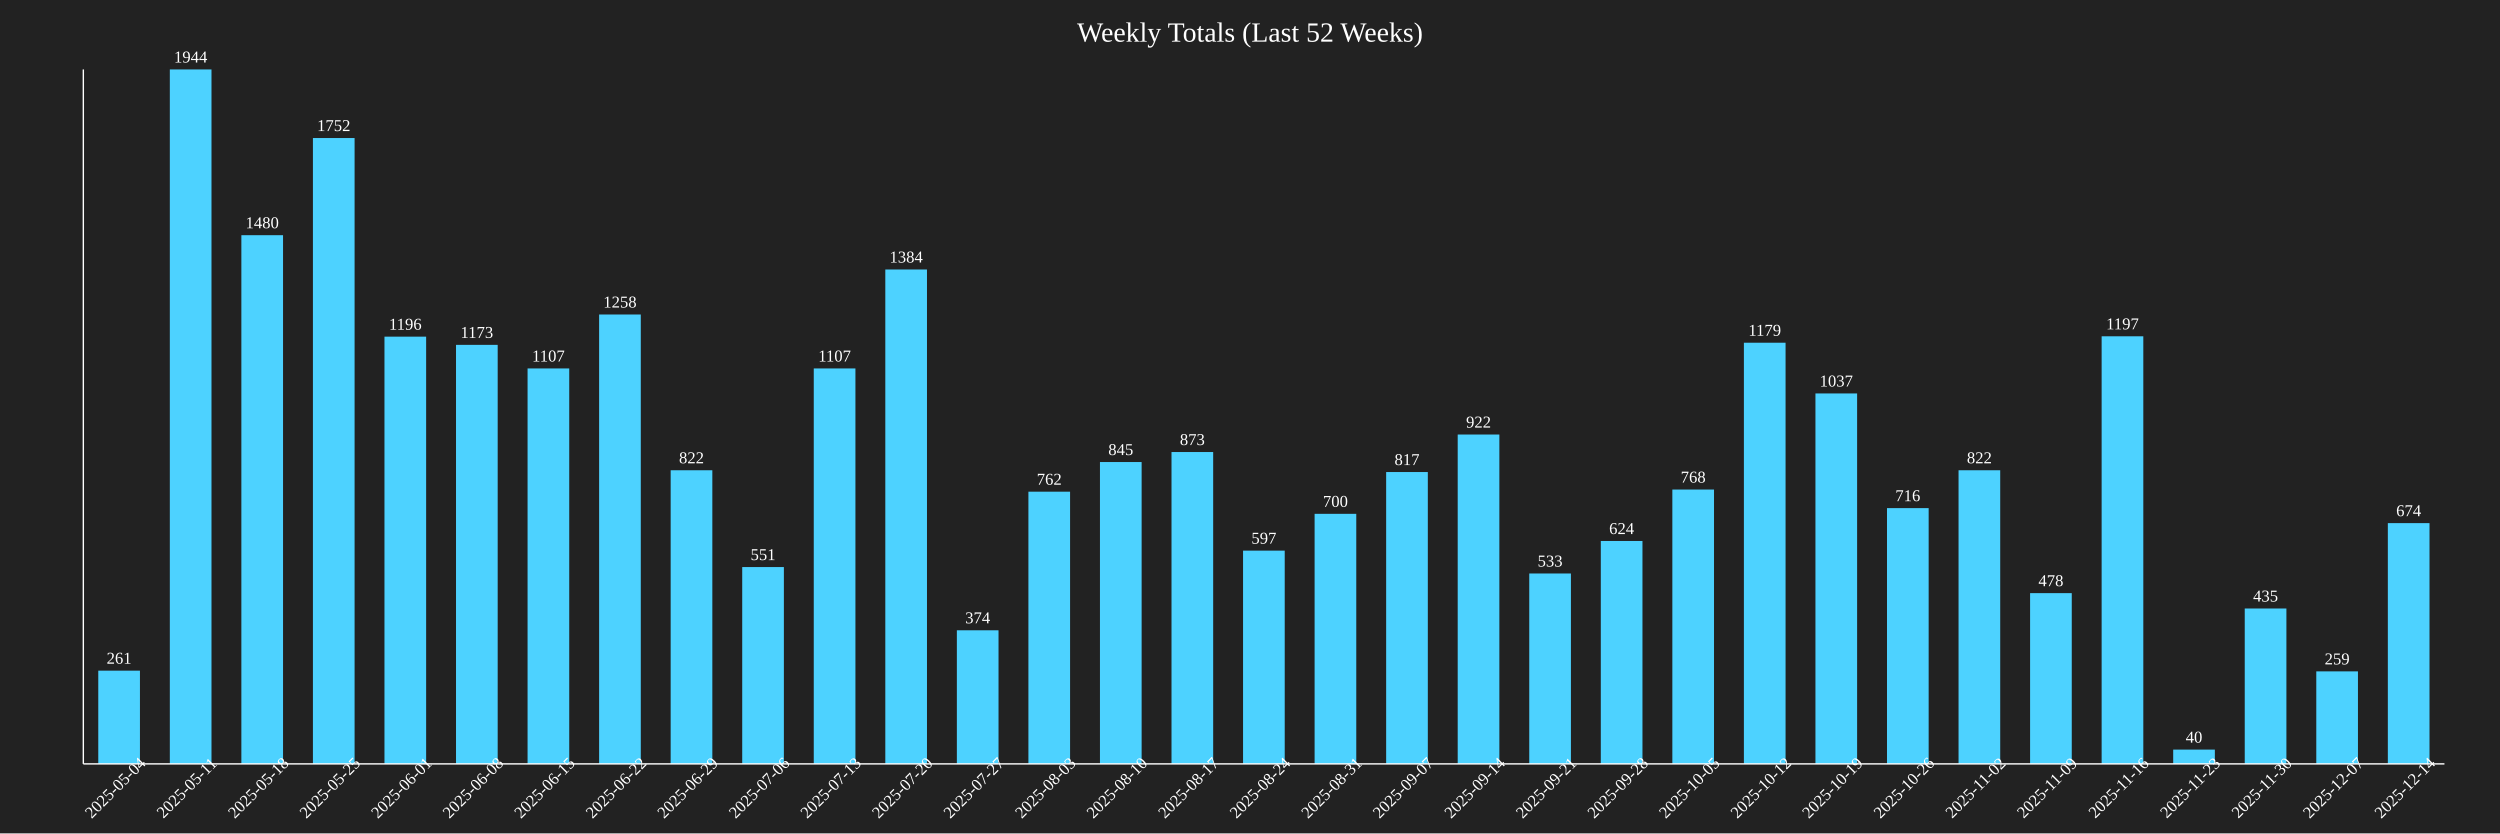
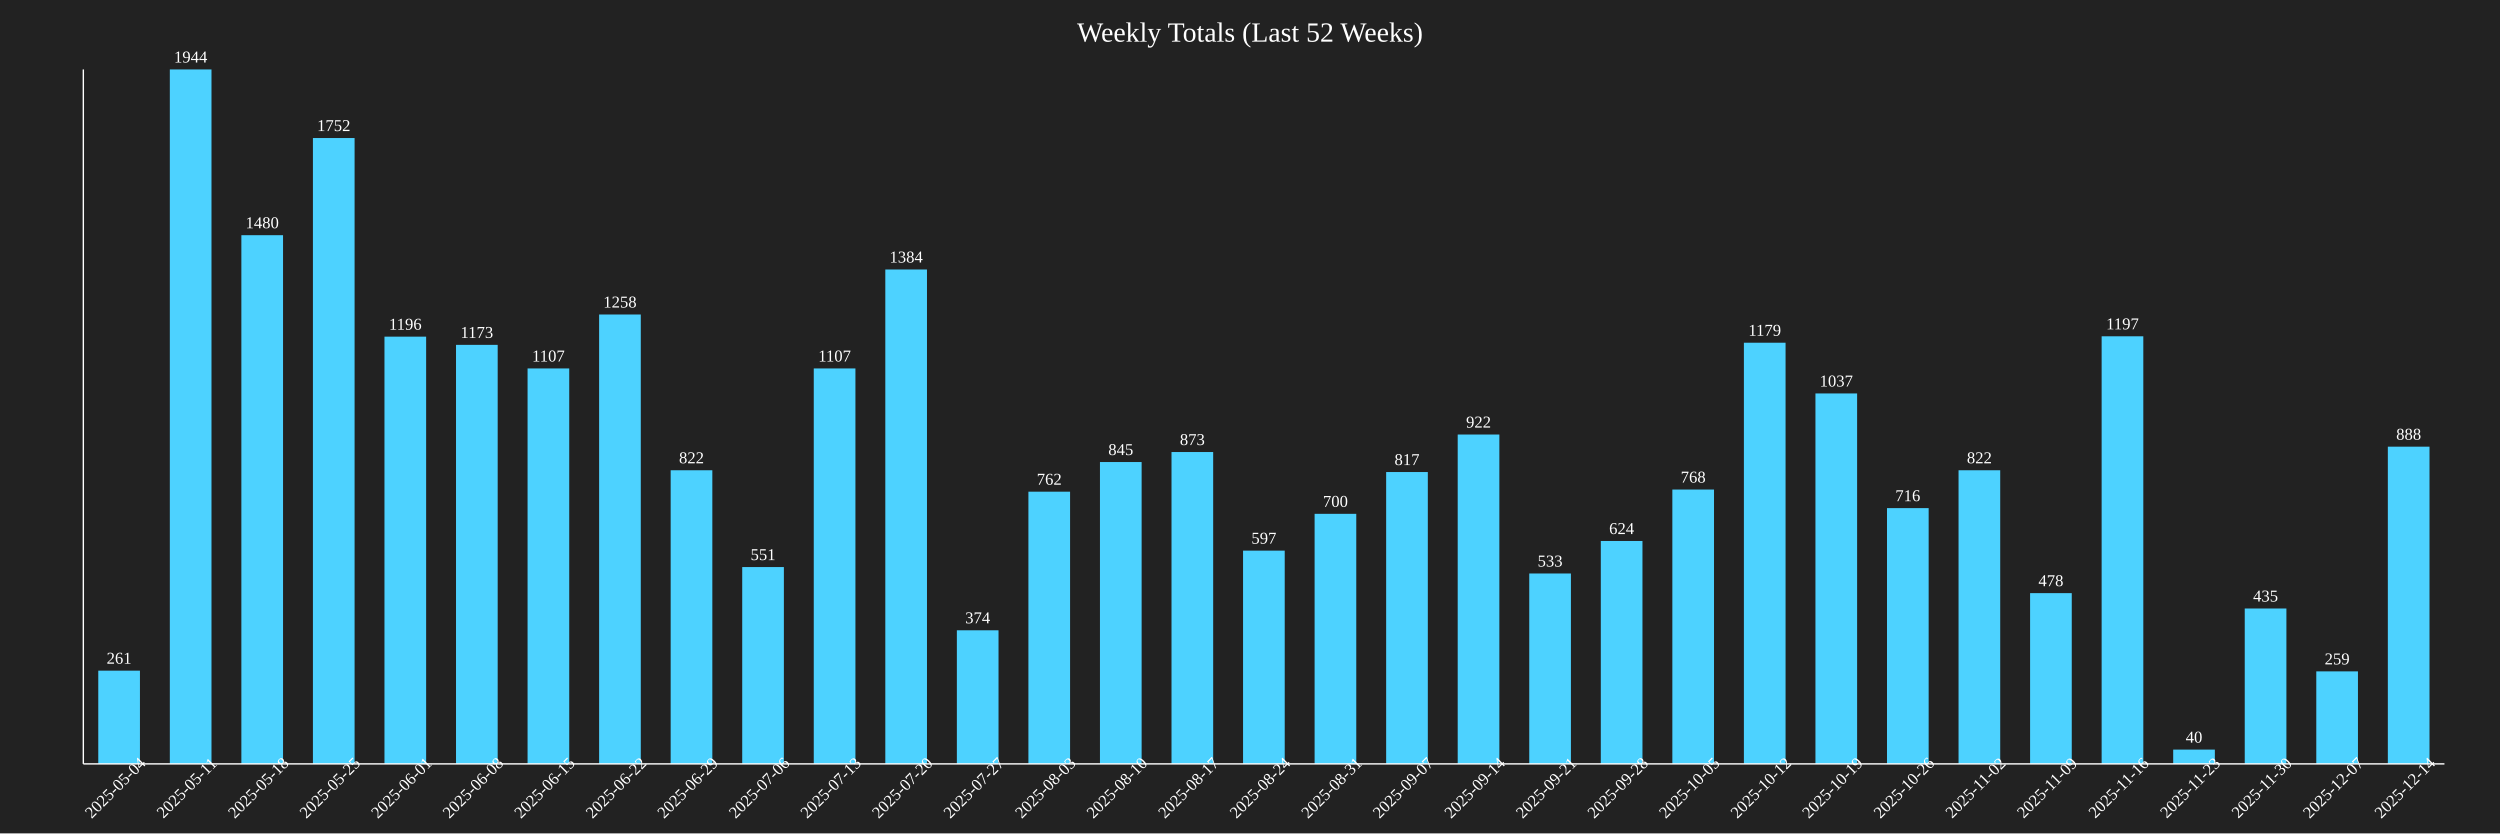
<svg xmlns="http://www.w3.org/2000/svg" baseProfile="full" height="600" version="1.1" width="1800">
  <defs />
  <rect fill="#222222" height="100%" width="100%" x="0" y="0" />
  <text fill="white" font-size="20" text-anchor="middle" x="900.0" y="30">Weekly Totals (Last 52 Weeks)</text>
  <rect fill="#4DD2FF" height="67.13" width="30" x="70.758" y="482.87" />
  <text fill="white" font-size="12" text-anchor="middle" x="85.758" y="477.87">261</text>
  <text fill="white" font-size="12" text-anchor="middle" transform="rotate(-45,85.75758,570)" x="85.758" y="570">2025-05-04</text>
  <rect fill="#4DD2FF" height="500.0" width="30" x="122.273" y="50.0" />
  <text fill="white" font-size="12" text-anchor="middle" x="137.273" y="45.0">1944</text>
  <text fill="white" font-size="12" text-anchor="middle" transform="rotate(-45,137.2727,570)" x="137.273" y="570">2025-05-11</text>
  <rect fill="#4DD2FF" height="380.658" width="30" x="173.788" y="169.342" />
  <text fill="white" font-size="12" text-anchor="middle" x="188.788" y="164.342">1480</text>
  <text fill="white" font-size="12" text-anchor="middle" transform="rotate(-45,188.7879,570)" x="188.788" y="570">2025-05-18</text>
  <rect fill="#4DD2FF" height="450.617" width="30" x="225.303" y="99.383" />
  <text fill="white" font-size="12" text-anchor="middle" x="240.303" y="94.383">1752</text>
  <text fill="white" font-size="12" text-anchor="middle" transform="rotate(-45,240.303,570)" x="240.303" y="570">2025-05-25</text>
  <rect fill="#4DD2FF" height="307.613" width="30" x="276.818" y="242.387" />
  <text fill="white" font-size="12" text-anchor="middle" x="291.818" y="237.387">1196</text>
  <text fill="white" font-size="12" text-anchor="middle" transform="rotate(-45,291.8182,570)" x="291.818" y="570">2025-06-01</text>
  <rect fill="#4DD2FF" height="301.698" width="30" x="328.333" y="248.302" />
  <text fill="white" font-size="12" text-anchor="middle" x="343.333" y="243.302">1173</text>
  <text fill="white" font-size="12" text-anchor="middle" transform="rotate(-45,343.3333,570)" x="343.333" y="570">2025-06-08</text>
  <rect fill="#4DD2FF" height="284.722" width="30" x="379.848" y="265.278" />
  <text fill="white" font-size="12" text-anchor="middle" x="394.848" y="260.278">1107</text>
  <text fill="white" font-size="12" text-anchor="middle" transform="rotate(-45,394.8485,570)" x="394.848" y="570">2025-06-15</text>
  <rect fill="#4DD2FF" height="323.56" width="30" x="431.364" y="226.44" />
  <text fill="white" font-size="12" text-anchor="middle" x="446.364" y="221.44">1258</text>
  <text fill="white" font-size="12" text-anchor="middle" transform="rotate(-45,446.3636,570)" x="446.364" y="570">2025-06-22</text>
  <rect fill="#4DD2FF" height="211.42" width="30" x="482.879" y="338.58" />
  <text fill="white" font-size="12" text-anchor="middle" x="497.879" y="333.58">822</text>
  <text fill="white" font-size="12" text-anchor="middle" transform="rotate(-45,497.8788,570)" x="497.879" y="570">2025-06-29</text>
  <rect fill="#4DD2FF" height="141.718" width="30" x="534.394" y="408.282" />
  <text fill="white" font-size="12" text-anchor="middle" x="549.394" y="403.282">551</text>
  <text fill="white" font-size="12" text-anchor="middle" transform="rotate(-45,549.3939,570)" x="549.394" y="570">2025-07-06</text>
  <rect fill="#4DD2FF" height="284.722" width="30" x="585.909" y="265.278" />
  <text fill="white" font-size="12" text-anchor="middle" x="600.909" y="260.278">1107</text>
  <text fill="white" font-size="12" text-anchor="middle" transform="rotate(-45,600.9091,570)" x="600.909" y="570">2025-07-13</text>
  <rect fill="#4DD2FF" height="355.967" width="30" x="637.424" y="194.033" />
  <text fill="white" font-size="12" text-anchor="middle" x="652.424" y="189.033">1384</text>
  <text fill="white" font-size="12" text-anchor="middle" transform="rotate(-45,652.4242,570)" x="652.424" y="570">2025-07-20</text>
  <rect fill="#4DD2FF" height="96.193" width="30" x="688.939" y="453.807" />
  <text fill="white" font-size="12" text-anchor="middle" x="703.939" y="448.807">374</text>
  <text fill="white" font-size="12" text-anchor="middle" transform="rotate(-45,703.9394,570)" x="703.939" y="570">2025-07-27</text>
  <rect fill="#4DD2FF" height="195.988" width="30" x="740.455" y="354.012" />
  <text fill="white" font-size="12" text-anchor="middle" x="755.455" y="349.012">762</text>
  <text fill="white" font-size="12" text-anchor="middle" transform="rotate(-45,755.4545,570)" x="755.455" y="570">2025-08-03</text>
  <rect fill="#4DD2FF" height="217.335" width="30" x="791.97" y="332.665" />
  <text fill="white" font-size="12" text-anchor="middle" x="806.97" y="327.665">845</text>
  <text fill="white" font-size="12" text-anchor="middle" transform="rotate(-45,806.9697,570)" x="806.97" y="570">2025-08-10</text>
  <rect fill="#4DD2FF" height="224.537" width="30" x="843.485" y="325.463" />
  <text fill="white" font-size="12" text-anchor="middle" x="858.485" y="320.463">873</text>
  <text fill="white" font-size="12" text-anchor="middle" transform="rotate(-45,858.4848,570)" x="858.485" y="570">2025-08-17</text>
  <rect fill="#4DD2FF" height="153.549" width="30" x="895.0" y="396.451" />
  <text fill="white" font-size="12" text-anchor="middle" x="910.0" y="391.451">597</text>
  <text fill="white" font-size="12" text-anchor="middle" transform="rotate(-45,910.0,570)" x="910.0" y="570">2025-08-24</text>
  <rect fill="#4DD2FF" height="180.041" width="30" x="946.515" y="369.959" />
  <text fill="white" font-size="12" text-anchor="middle" x="961.515" y="364.959">700</text>
  <text fill="white" font-size="12" text-anchor="middle" transform="rotate(-45,961.5152,570)" x="961.515" y="570">2025-08-31</text>
  <rect fill="#4DD2FF" height="210.134" width="30" x="998.03" y="339.866" />
  <text fill="white" font-size="12" text-anchor="middle" x="1013.03" y="334.866">817</text>
  <text fill="white" font-size="12" text-anchor="middle" transform="rotate(-45,1013.03,570)" x="1013.03" y="570">2025-09-07</text>
  <rect fill="#4DD2FF" height="237.14" width="30" x="1049.545" y="312.86" />
  <text fill="white" font-size="12" text-anchor="middle" x="1064.545" y="307.86">922</text>
  <text fill="white" font-size="12" text-anchor="middle" transform="rotate(-45,1064.545,570)" x="1064.545" y="570">2025-09-14</text>
  <rect fill="#4DD2FF" height="137.088" width="30" x="1101.061" y="412.912" />
  <text fill="white" font-size="12" text-anchor="middle" x="1116.061" y="407.912">533</text>
  <text fill="white" font-size="12" text-anchor="middle" transform="rotate(-45,1116.061,570)" x="1116.061" y="570">2025-09-21</text>
  <rect fill="#4DD2FF" height="160.494" width="30" x="1152.576" y="389.506" />
  <text fill="white" font-size="12" text-anchor="middle" x="1167.576" y="384.506">624</text>
  <text fill="white" font-size="12" text-anchor="middle" transform="rotate(-45,1167.576,570)" x="1167.576" y="570">2025-09-28</text>
  <rect fill="#4DD2FF" height="197.531" width="30" x="1204.091" y="352.469" />
  <text fill="white" font-size="12" text-anchor="middle" x="1219.091" y="347.469">768</text>
  <text fill="white" font-size="12" text-anchor="middle" transform="rotate(-45,1219.091,570)" x="1219.091" y="570">2025-10-05</text>
  <rect fill="#4DD2FF" height="303.241" width="30" x="1255.606" y="246.759" />
  <text fill="white" font-size="12" text-anchor="middle" x="1270.606" y="241.759">1179</text>
  <text fill="white" font-size="12" text-anchor="middle" transform="rotate(-45,1270.606,570)" x="1270.606" y="570">2025-10-12</text>
  <rect fill="#4DD2FF" height="266.718" width="30" x="1307.121" y="283.282" />
  <text fill="white" font-size="12" text-anchor="middle" x="1322.121" y="278.282">1037</text>
  <text fill="white" font-size="12" text-anchor="middle" transform="rotate(-45,1322.121,570)" x="1322.121" y="570">2025-10-19</text>
  <rect fill="#4DD2FF" height="184.156" width="30" x="1358.636" y="365.844" />
  <text fill="white" font-size="12" text-anchor="middle" x="1373.636" y="360.844">716</text>
  <text fill="white" font-size="12" text-anchor="middle" transform="rotate(-45,1373.636,570)" x="1373.636" y="570">2025-10-26</text>
  <rect fill="#4DD2FF" height="211.42" width="30" x="1410.152" y="338.58" />
  <text fill="white" font-size="12" text-anchor="middle" x="1425.152" y="333.58">822</text>
  <text fill="white" font-size="12" text-anchor="middle" transform="rotate(-45,1425.152,570)" x="1425.152" y="570">2025-11-02</text>
  <rect fill="#4DD2FF" height="122.942" width="30" x="1461.667" y="427.058" />
  <text fill="white" font-size="12" text-anchor="middle" x="1476.667" y="422.058">478</text>
  <text fill="white" font-size="12" text-anchor="middle" transform="rotate(-45,1476.667,570)" x="1476.667" y="570">2025-11-09</text>
  <rect fill="#4DD2FF" height="307.87" width="30" x="1513.182" y="242.13" />
  <text fill="white" font-size="12" text-anchor="middle" x="1528.182" y="237.13">1197</text>
  <text fill="white" font-size="12" text-anchor="middle" transform="rotate(-45,1528.182,570)" x="1528.182" y="570">2025-11-16</text>
  <rect fill="#4DD2FF" height="10.288" width="30" x="1564.697" y="539.712" />
  <text fill="white" font-size="12" text-anchor="middle" x="1579.697" y="534.712">40</text>
  <text fill="white" font-size="12" text-anchor="middle" transform="rotate(-45,1579.697,570)" x="1579.697" y="570">2025-11-23</text>
  <rect fill="#4DD2FF" height="111.883" width="30" x="1616.212" y="438.117" />
  <text fill="white" font-size="12" text-anchor="middle" x="1631.212" y="433.117">435</text>
  <text fill="white" font-size="12" text-anchor="middle" transform="rotate(-45,1631.212,570)" x="1631.212" y="570">2025-11-30</text>
  <rect fill="#4DD2FF" height="66.615" width="30" x="1667.727" y="483.385" />
  <text fill="white" font-size="12" text-anchor="middle" x="1682.727" y="478.385">259</text>
  <text fill="white" font-size="12" text-anchor="middle" transform="rotate(-45,1682.727,570)" x="1682.727" y="570">2025-12-07</text>
-   <rect fill="#4DD2FF" height="173.354" width="30" x="1719.242" y="376.646" />
-   <text fill="white" font-size="12" text-anchor="middle" x="1734.242" y="371.646">674</text>
+   <rect fill="#4DD2FF" height="228.395" width="30" x="1719.242" y="321.605" />
+   <text fill="white" font-size="12" text-anchor="middle" x="1734.242" y="316.605">888</text>
  <text fill="white" font-size="12" text-anchor="middle" transform="rotate(-45,1734.242,570)" x="1734.242" y="570">2025-12-14</text>
  <line stroke="white" x1="60" x2="60" y1="50" y2="550" />
  <line stroke="white" x1="60" x2="1760" y1="550" y2="550" />
</svg>
